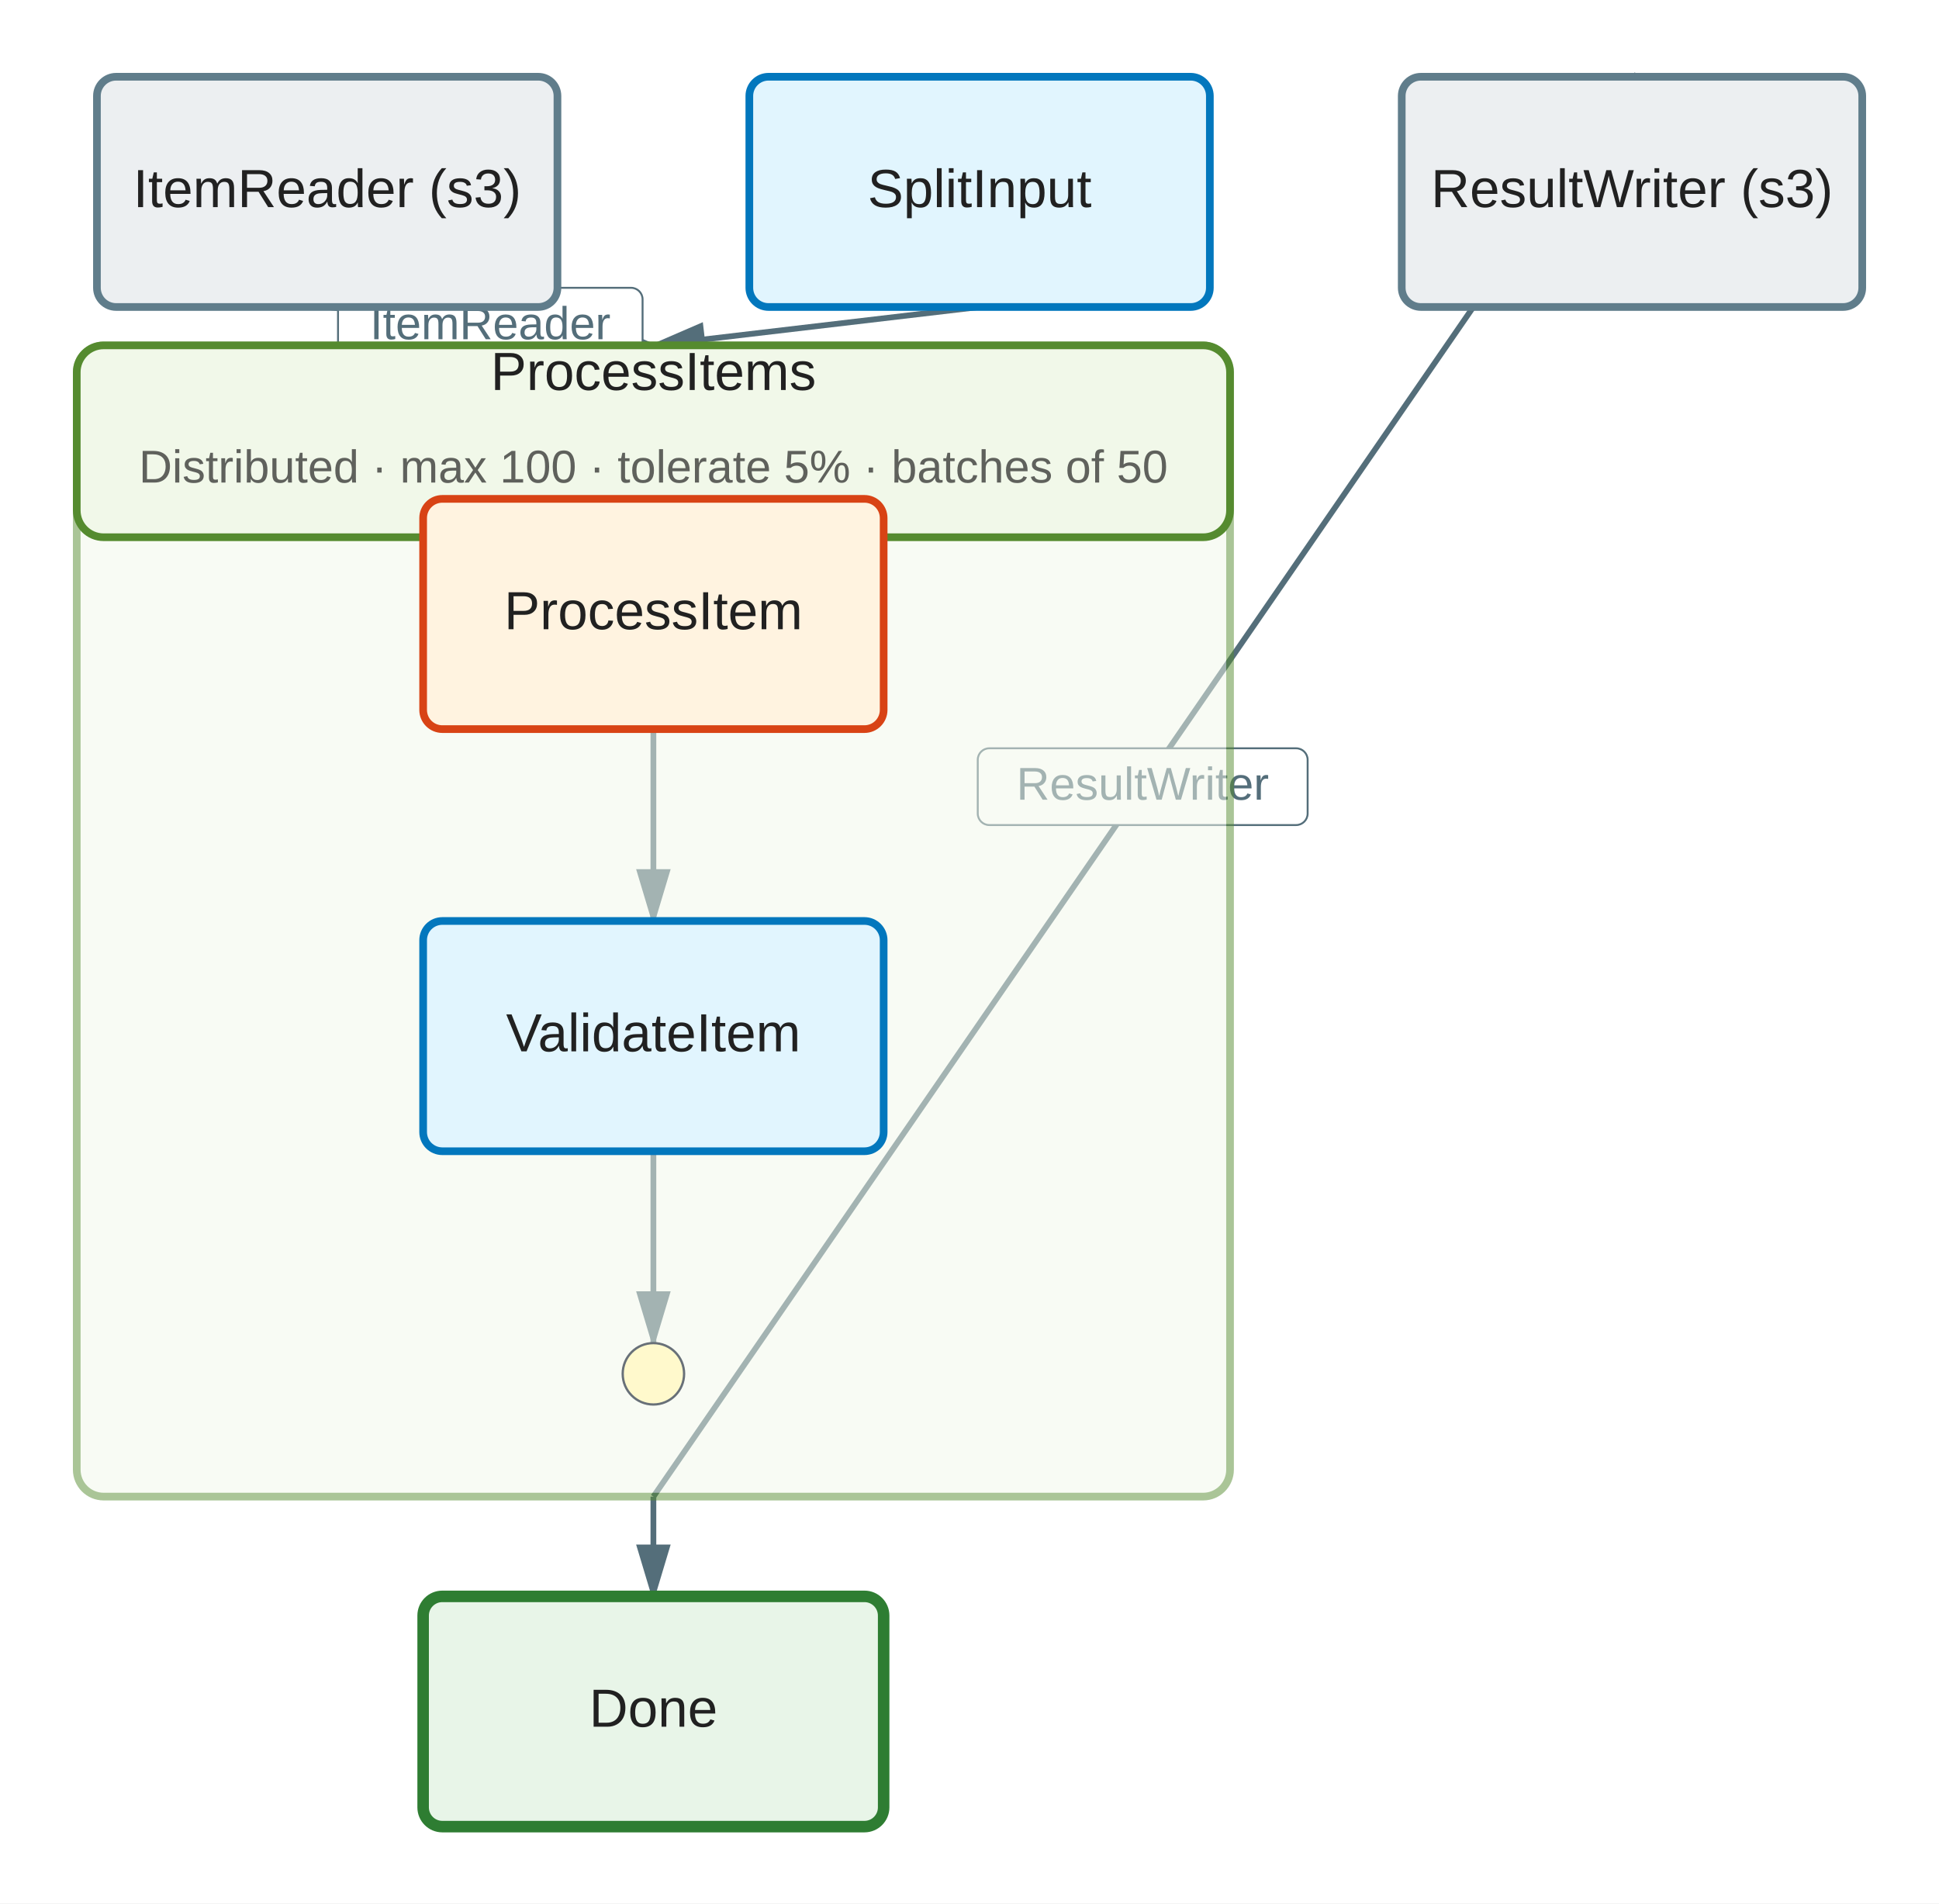
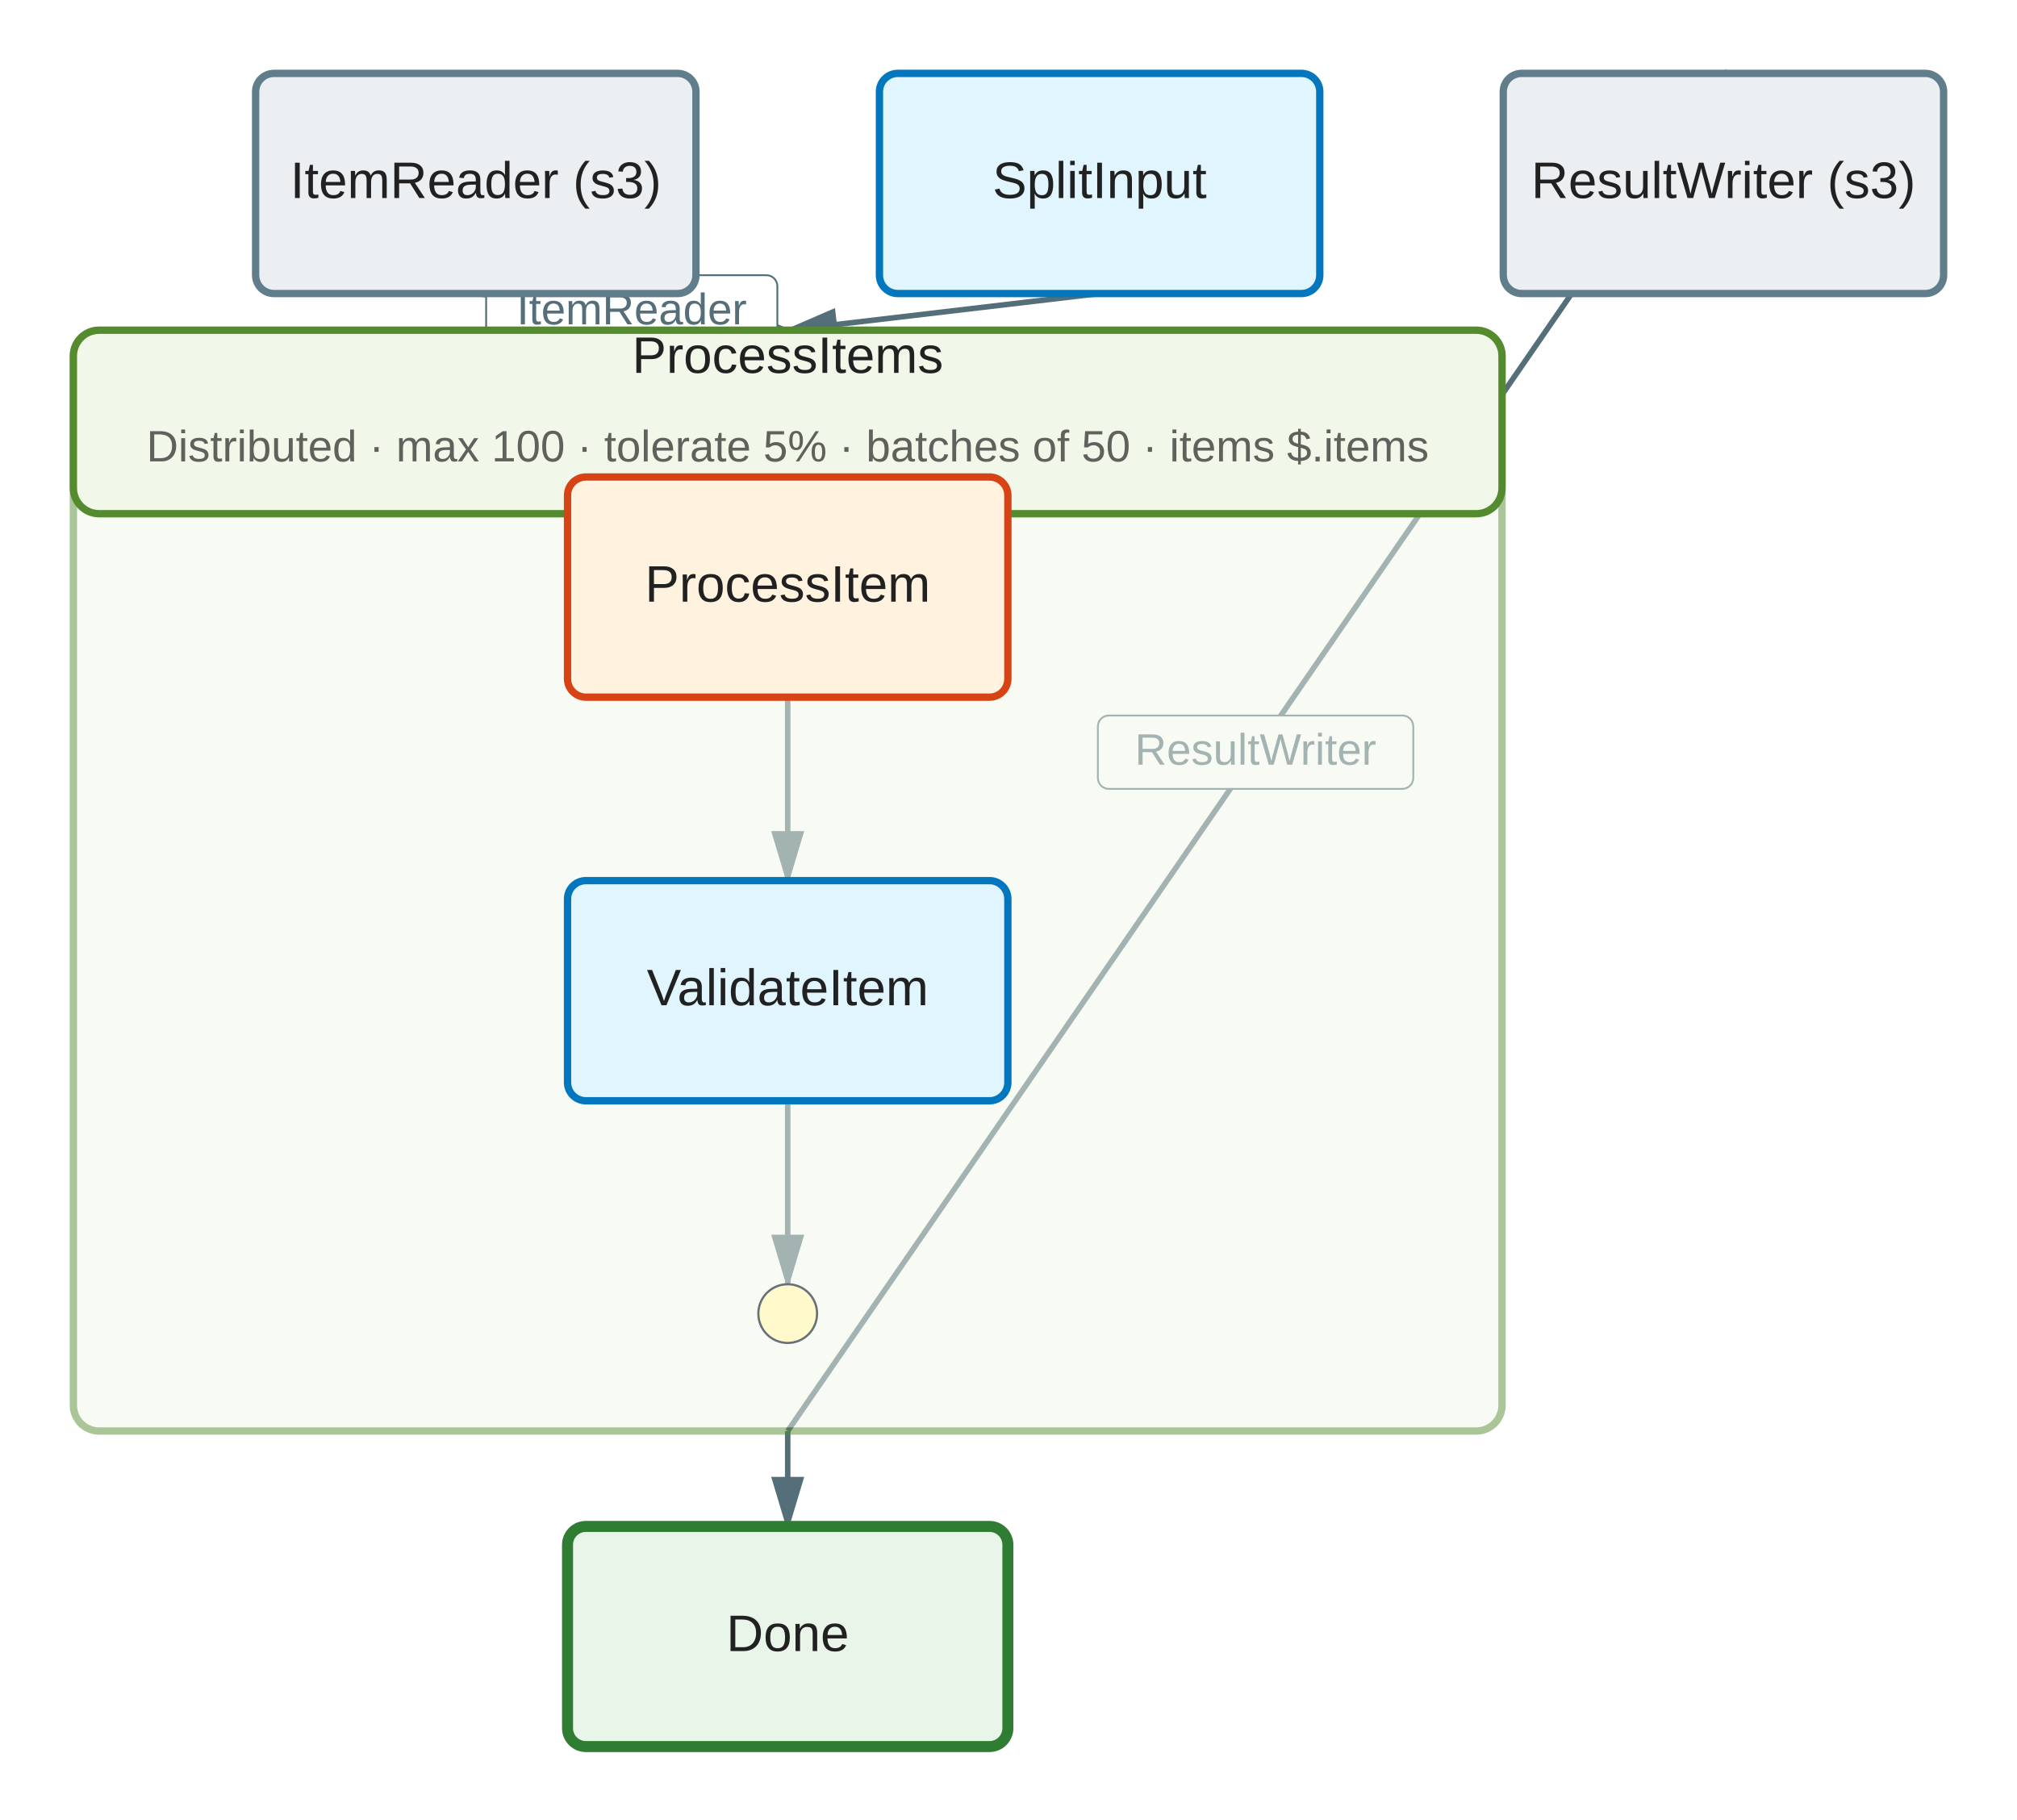
- <svg xmlns="http://www.w3.org/2000/svg" width="505.26" height="496" viewBox="-5.26 0 505.26 496">
-   <rect x="-5.26" y="0" width="505.26" height="496" fill="#ffffff" />
+ <svg xmlns="http://www.w3.org/2000/svg" width="549.66" height="496" viewBox="-49.66 0 549.66 496" role="graphics-document" aria-label="Distributed Map using ItemProcessor (modern syntax)">
+   <rect x="-49.66" y="0" width="549.66" height="496" fill="#ffffff" />
  <defs>
    <marker id="arrowhead-normal" markerWidth="10" markerHeight="10" refX="9" refY="3" orient="auto">
      <polygon points="0 0, 10 3, 0 6" fill="#546e7a" />
    </marker>
    <marker id="arrowhead-error" markerWidth="10" markerHeight="10" refX="9" refY="3" orient="auto">
      <polygon points="0 0, 10 3, 0 6" fill="#c62828" />
    </marker>
    <marker id="arrowhead-choice" markerWidth="10" markerHeight="10" refX="9" refY="3" orient="auto">
      <polygon points="0 0, 10 3, 0 6" fill="#7b1fa2" />
    </marker>
    <marker id="arrowhead-default" markerWidth="10" markerHeight="10" refX="9" refY="3" orient="auto">
      <polygon points="0 0, 10 3, 0 6" fill="#9c27b0" />
    </marker>
    <marker id="arrowhead-retry" markerWidth="10" markerHeight="10" refX="9" refY="3" orient="auto">
      <polygon points="0 0, 10 3, 0 6" fill="#8f6200" />
    </marker>
  </defs>
  <g class="edges">
    <path d="M250,80L165,90" data-edge-id="SplitInput-&gt;ProcessItems#normal#0" fill="none" stroke="#546e7a" stroke-width="1.5" marker-end="url(#arrowhead-normal)" />
    <path d="M80,80L165,90" data-edge-id="ProcessItems__itemreader-&gt;ProcessItems#normal#0" fill="none" stroke="#546e7a" stroke-width="1.5" marker-end="url(#arrowhead-normal)" />
    <rect x="82.82" y="75" width="79.36" height="20" fill="#ffffff" stroke="#546e7a" stroke-width="0.5" rx="3" />
    <text x="122.5" y="85" text-anchor="middle" dominant-baseline="middle" fill="#546e7a" font-size="12" font-family="Arial, sans-serif">ItemReader</text>
    <path d="M165,390L420,20" data-edge-id="ProcessItems-&gt;ProcessItems__resultwriter#normal#0" fill="none" stroke="#546e7a" stroke-width="1.5" marker-end="url(#arrowhead-normal)" />
    <rect x="249.52" y="195" width="85.96" height="20" fill="#ffffff" stroke="#546e7a" stroke-width="0.5" rx="3" />
    <text x="292.5" y="205" text-anchor="middle" dominant-baseline="middle" fill="#546e7a" font-size="12" font-family="Arial, sans-serif">ResultWriter</text>
    <path d="M165,140L165,130" data-edge-id="ProcessItems-&gt;ProcessItem#normal#0" fill="none" stroke="#546e7a" stroke-width="1.5" marker-end="url(#arrowhead-normal)" />
    <path d="M165,190L165,194.167C165,198.333,165,206.667,165,215C165,223.333,165,231.667,165,235.833L165,240" data-edge-id="ProcessItem-&gt;ValidateItem#normal#0" fill="none" stroke="#546e7a" stroke-width="1.5" marker-end="url(#arrowhead-normal)" />
    <path d="M165,300L165,304.167C165,308.333,165,316.667,165,325C165,333.333,165,341.667,165,345.833L165,350" data-edge-id="ValidateItem-&gt;ProcessItems__iterator__end#normal#0" fill="none" stroke="#546e7a" stroke-width="1.5" marker-end="url(#arrowhead-normal)" />
    <path d="M165,390L165,416" data-edge-id="ProcessItems-&gt;Done#normal#0" fill="none" stroke="#546e7a" stroke-width="1.5" marker-end="url(#arrowhead-normal)" />
  </g>
  <g class="containers">
    <g class="container container-Map" data-state-id="ProcessItems" data-state-type="Map" transform="translate(165, 240)">
-       <rect x="-150.26" y="-150" width="300.52" height="300" rx="7" fill="#f1f8e9" stroke="#558b2f" stroke-width="2" opacity="0.5" />
-       <rect x="-150.26" y="-150" width="300.52" height="50" rx="7" fill="#f1f8e9" stroke="#558b2f" stroke-width="2" />
+       <rect x="-194.66" y="-150" width="389.32" height="300" rx="7" fill="#f1f8e9" stroke="#558b2f" stroke-width="2" opacity="0.5" />
+       <rect x="-194.66" y="-150" width="389.32" height="50" rx="7" fill="#f1f8e9" stroke="#558b2f" stroke-width="2" />
      <text x="0" y="-142.35" text-anchor="middle" dominant-baseline="middle" fill="#212121" font-size="14" font-family="Arial, sans-serif">ProcessItems</text>
-       <text x="0" y="-117.65" text-anchor="middle" dominant-baseline="middle" fill="#212121" font-size="12" font-family="Arial, sans-serif" opacity="0.7">Distributed · max 100 · tolerate 5% · batches of 50</text>
+       <text x="0" y="-117.65" text-anchor="middle" dominant-baseline="middle" fill="#212121" font-size="12" font-family="Arial, sans-serif" opacity="0.7">Distributed · max 100 · tolerate 5% · batches of 50 · items $.items</text>
    </g>
  </g>
  <g class="nodes">
    <g class="node node-Pass" data-state-id="SplitInput" data-state-type="Pass" transform="translate(250, 50)">
      <rect x="-60" y="-30" width="120" height="60" rx="5" fill="#e1f5fe" stroke="#0277bd" stroke-width="2" />
      <text x="0" y="0" text-anchor="middle" dominant-baseline="middle" fill="#212121" font-size="14" font-family="Arial, sans-serif">SplitInput</text>
    </g>
    <g class="node node-Task" data-state-id="ProcessItem" data-state-type="Task" transform="translate(165, 160)">
      <rect x="-60" y="-30" width="120" height="60" rx="5" fill="#fff3e0" stroke="#d84315" stroke-width="2" />
      <text x="0" y="0" text-anchor="middle" dominant-baseline="middle" fill="#212121" font-size="14" font-family="Arial, sans-serif">ProcessItem</text>
    </g>
    <g class="node node-Pass" data-state-id="ValidateItem" data-state-type="Pass" transform="translate(165, 270)">
      <rect x="-60" y="-30" width="120" height="60" rx="5" fill="#e1f5fe" stroke="#0277bd" stroke-width="2" />
      <text x="0" y="0" text-anchor="middle" dominant-baseline="middle" fill="#212121" font-size="14" font-family="Arial, sans-serif">ValidateItem</text>
    </g>
-     <g class="node node-IteratorEnd" data-state-id="ProcessItems__iterator__end" data-state-type="IteratorEnd" transform="translate(165, 358)">
+     <g class="node node-IteratorEnd" data-state-id="ProcessItems__iterator__end" data-state-type="IteratorEnd" transform="translate(165, 358)" aria-hidden="true">
      <circle r="8" fill="#fff9cc" stroke="#687078" stroke-width="0.6" />
      <text x="0" y="0" text-anchor="middle" dominant-baseline="middle" fill="#212121" font-size="14" font-family="Arial, sans-serif" />
    </g>
    <g class="node node-ItemReader" data-state-id="ProcessItems__itemreader" data-state-type="ItemReader" transform="translate(80, 50)">
      <rect x="-60" y="-30" width="120" height="60" rx="5" fill="#eceff1" stroke="#607d8b" stroke-width="2" />
      <text x="0" y="0" text-anchor="middle" dominant-baseline="middle" fill="#212121" font-size="14" font-family="Arial, sans-serif">ItemReader (s3)</text>
    </g>
    <g class="node node-ResultWriter" data-state-id="ProcessItems__resultwriter" data-state-type="ResultWriter" transform="translate(420, 50)">
      <rect x="-60" y="-30" width="120" height="60" rx="5" fill="#eceff1" stroke="#607d8b" stroke-width="2" />
      <text x="0" y="0" text-anchor="middle" dominant-baseline="middle" fill="#212121" font-size="14" font-family="Arial, sans-serif">ResultWriter (s3)</text>
    </g>
    <g class="node node-Succeed" data-state-id="Done" data-state-type="Succeed" transform="translate(165, 446)">
      <rect x="-60" y="-30" width="120" height="60" rx="5" fill="#e8f5e8" stroke="#2e7d32" stroke-width="3" />
      <text x="0" y="0" text-anchor="middle" dominant-baseline="middle" fill="#212121" font-size="14" font-family="Arial, sans-serif">Done</text>
    </g>
  </g>
</svg>
